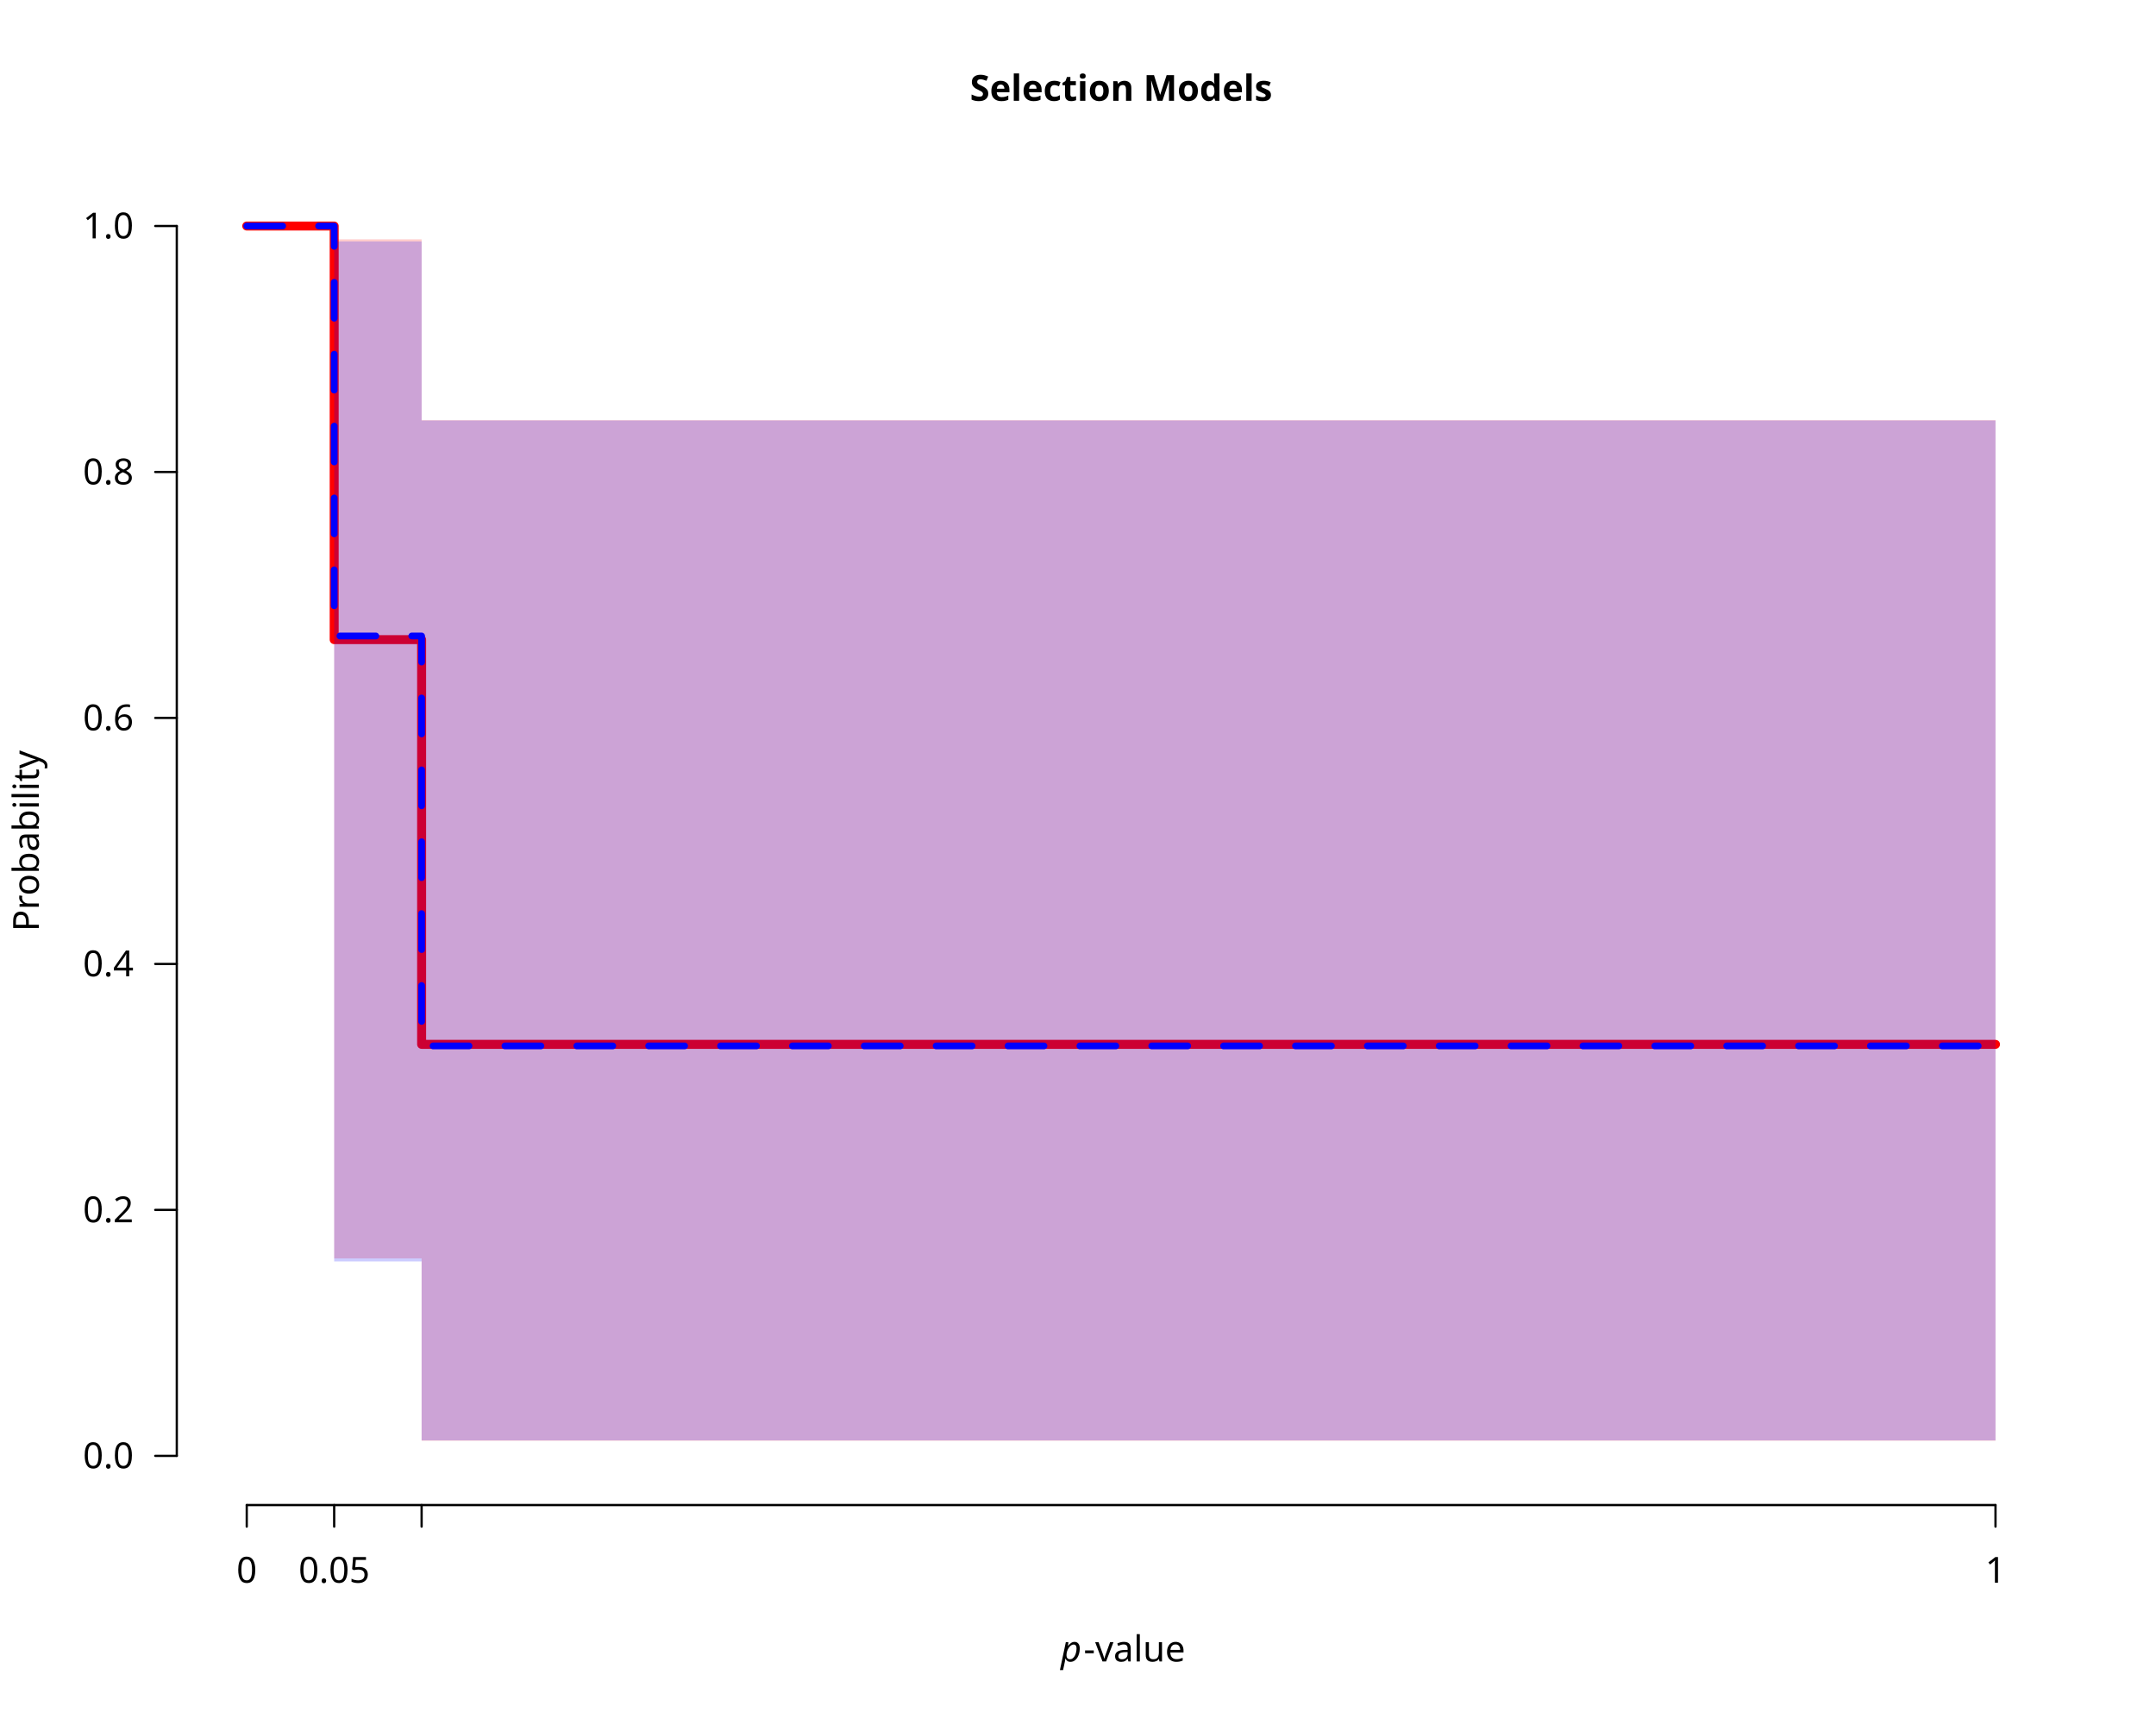
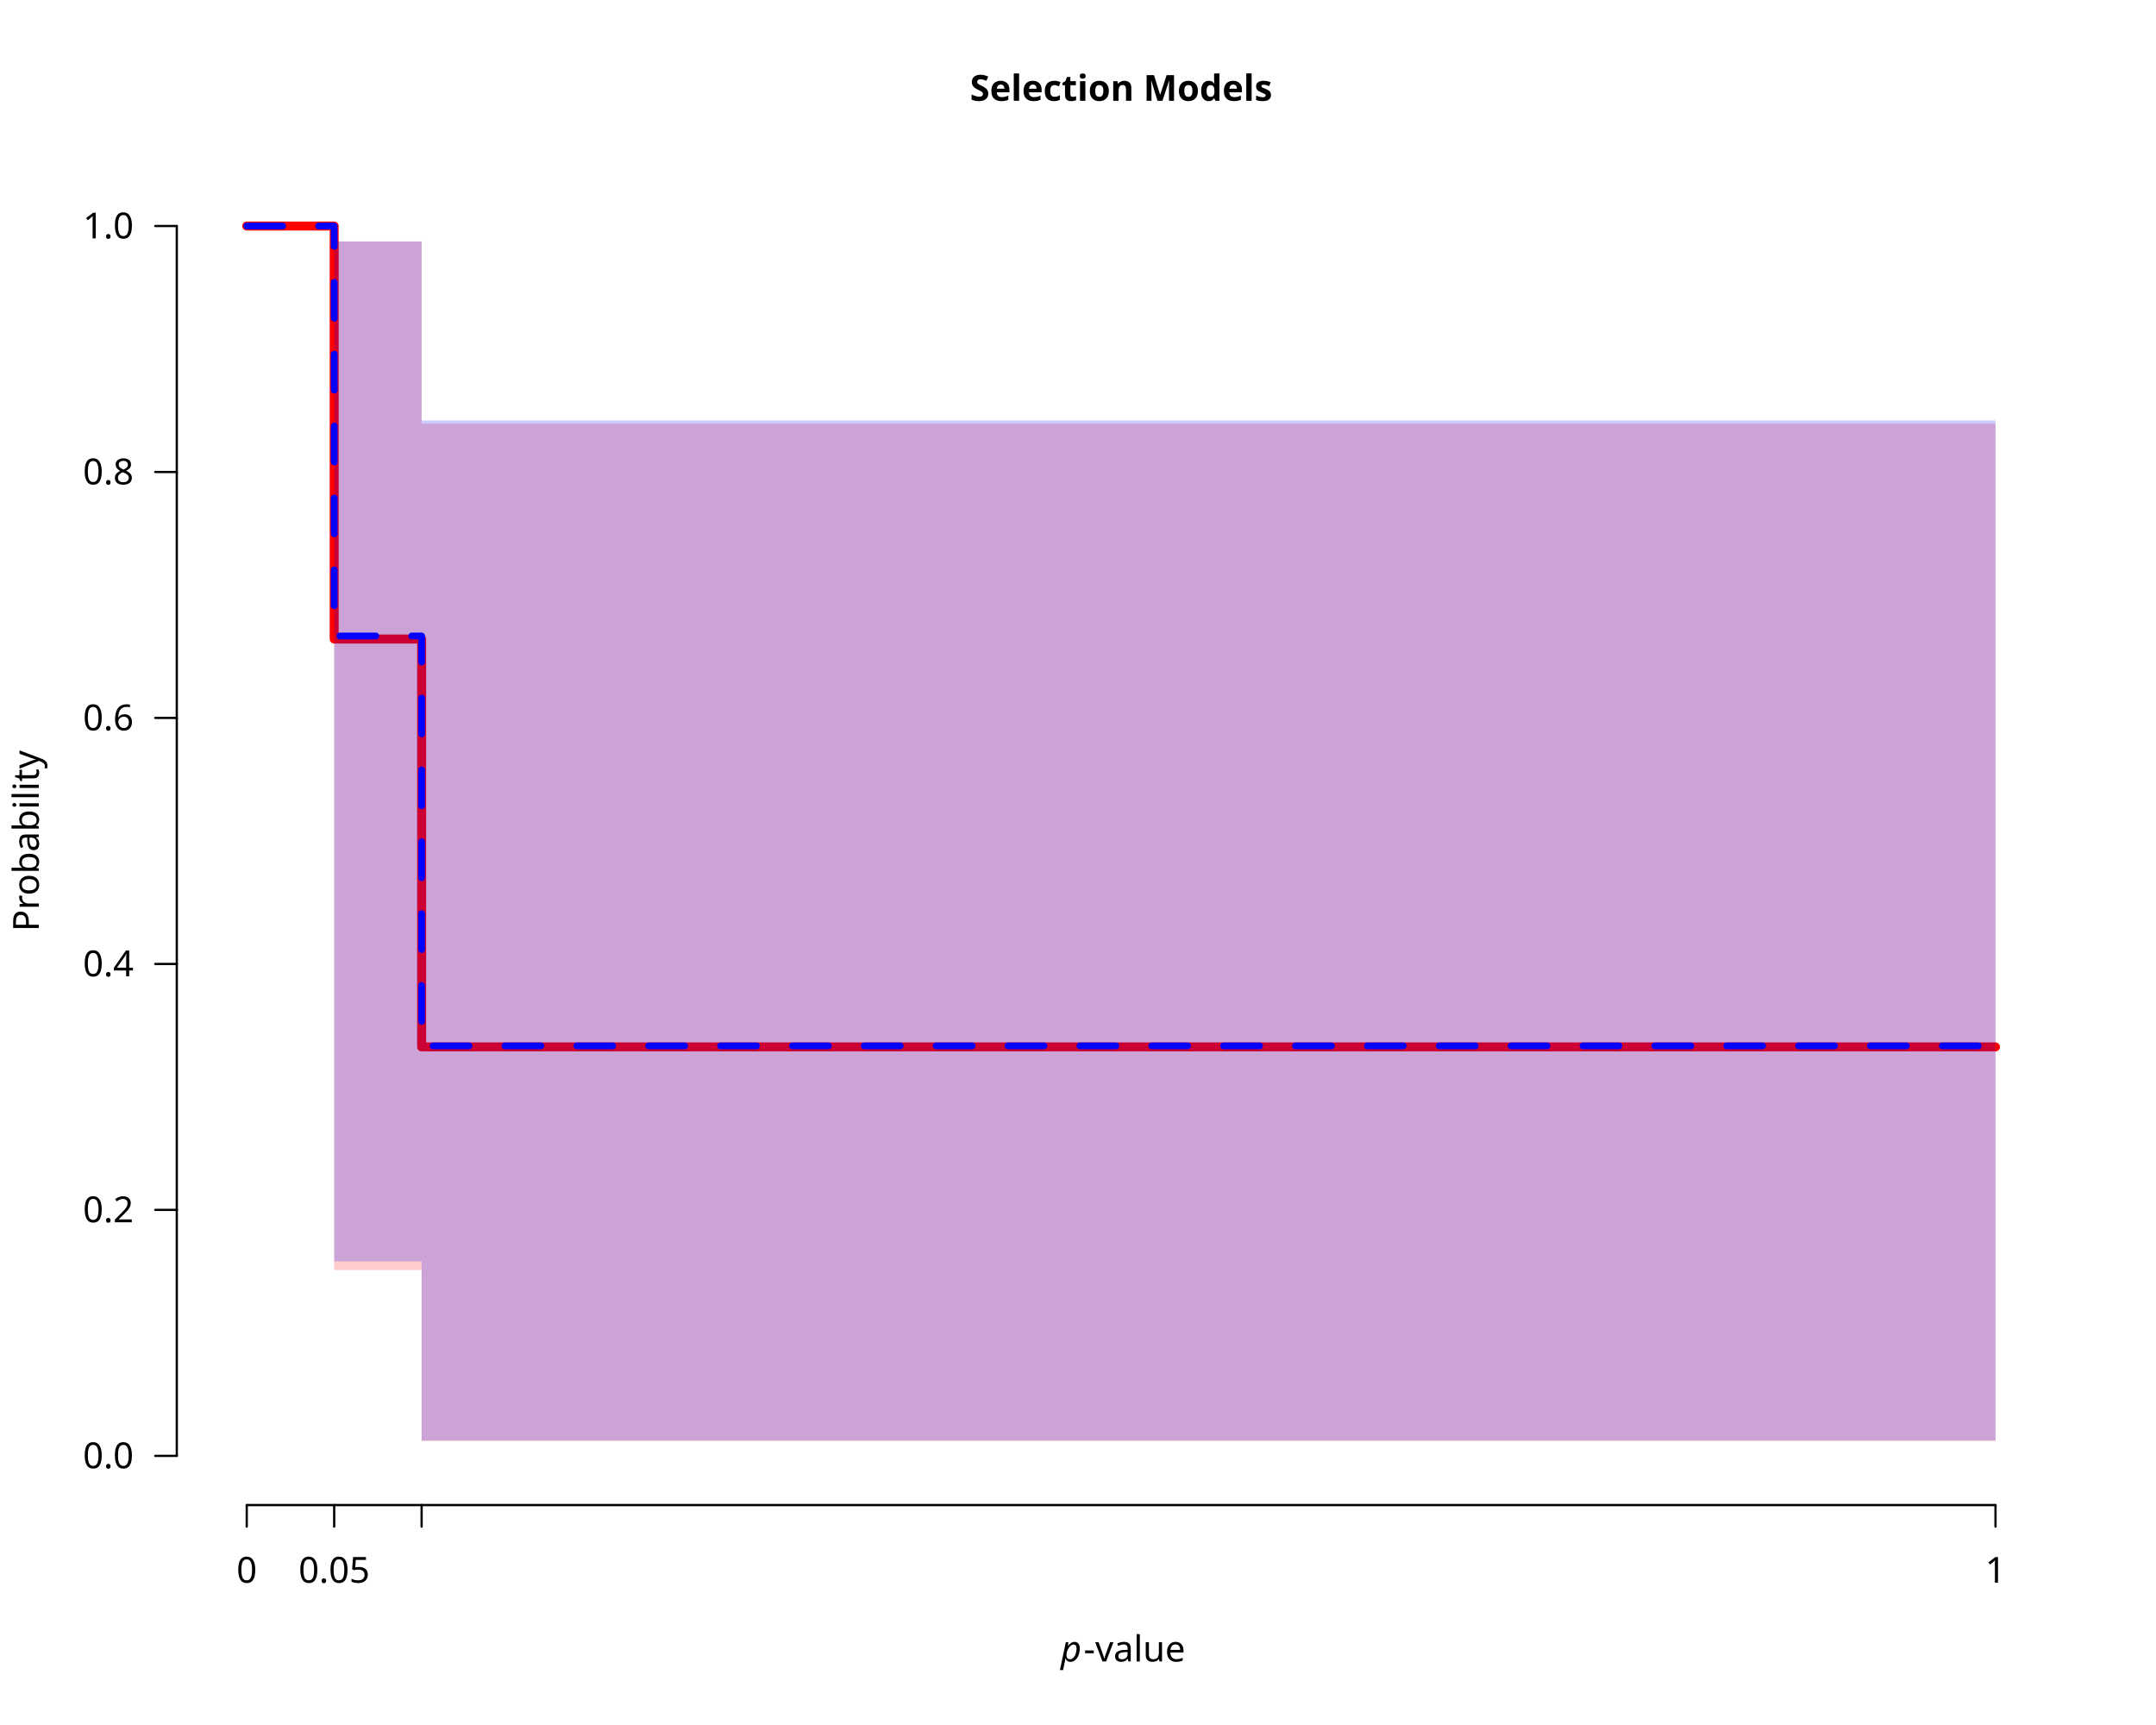
<svg xmlns="http://www.w3.org/2000/svg" class="svglite" data-engine-version="2.0" width="720.00pt" height="576.00pt" viewBox="0 0 720.00 576.00">
  <defs>
    <style type="text/css">
    .svglite line, .svglite polyline, .svglite polygon, .svglite path, .svglite rect, .svglite circle {
      fill: none;
      stroke: #000000;
      stroke-linecap: round;
      stroke-linejoin: round;
      stroke-miterlimit: 10.00;
    }
  </style>
  </defs>
  <rect width="100%" height="100%" style="stroke: none; fill: #FFFFFF;" />
  <defs>
    <clipPath id="cpMC4wMHw3MjAuMDB8MC4wMHw1NzYuMDA=">
      <rect x="0.00" y="0.00" width="720.00" height="576.00" />
    </clipPath>
  </defs>
  <g clip-path="url(#cpMC4wMHw3MjAuMDB8MC4wMHw1NzYuMDA=)">
    <text x="374.40" y="33.65" text-anchor="middle" style="font-size: 12.00px; font-weight: bold; font-family: sans;" textLength="91.40px" lengthAdjust="spacingAndGlyphs">Selection Models</text>
    <text x="354.23" y="554.79" style="font-size: 12.00px; font-style: italic; font-family: sans;" textLength="6.67px" lengthAdjust="spacingAndGlyphs">p</text>
    <text x="361.88" y="554.79" style="font-size: 12.00px; font-family: sans;" textLength="32.69px" lengthAdjust="spacingAndGlyphs">-value</text>
    <text transform="translate(12.96,280.80) rotate(-90)" text-anchor="middle" style="font-size: 12.00px; font-family: sans;" textLength="56.03px" lengthAdjust="spacingAndGlyphs">Probability</text>
    <line x1="82.40" y1="502.56" x2="666.40" y2="502.56" style="stroke-width: 0.75;" />
    <line x1="82.40" y1="502.56" x2="82.40" y2="509.76" style="stroke-width: 0.75;" />
    <line x1="111.60" y1="502.56" x2="111.60" y2="509.76" style="stroke-width: 0.75;" />
    <line x1="140.80" y1="502.56" x2="140.80" y2="509.76" style="stroke-width: 0.75;" />
    <line x1="666.40" y1="502.56" x2="666.40" y2="509.76" style="stroke-width: 0.75;" />
    <text x="82.40" y="528.48" text-anchor="middle" style="font-size: 12.00px; font-family: sans;" textLength="6.67px" lengthAdjust="spacingAndGlyphs">0</text>
    <text x="111.60" y="528.48" text-anchor="middle" style="font-size: 12.00px; font-family: sans;" textLength="23.36px" lengthAdjust="spacingAndGlyphs">0.05</text>
    <text x="666.40" y="528.48" text-anchor="middle" style="font-size: 12.00px; font-family: sans;" textLength="6.67px" lengthAdjust="spacingAndGlyphs">1</text>
    <line x1="59.04" y1="486.13" x2="59.04" y2="75.47" style="stroke-width: 0.75;" />
    <line x1="59.04" y1="486.13" x2="51.84" y2="486.13" style="stroke-width: 0.75;" />
    <line x1="59.04" y1="404.00" x2="51.84" y2="404.00" style="stroke-width: 0.75;" />
    <line x1="59.04" y1="321.87" x2="51.84" y2="321.87" style="stroke-width: 0.75;" />
    <line x1="59.04" y1="239.73" x2="51.84" y2="239.73" style="stroke-width: 0.75;" />
    <line x1="59.04" y1="157.60" x2="51.84" y2="157.60" style="stroke-width: 0.75;" />
    <line x1="59.04" y1="75.47" x2="51.84" y2="75.47" style="stroke-width: 0.75;" />
    <text x="44.64" y="490.26" text-anchor="end" style="font-size: 12.00px; font-family: sans;" textLength="16.68px" lengthAdjust="spacingAndGlyphs">0.0</text>
    <text x="44.64" y="408.13" text-anchor="end" style="font-size: 12.00px; font-family: sans;" textLength="16.68px" lengthAdjust="spacingAndGlyphs">0.2</text>
    <text x="44.64" y="326.00" text-anchor="end" style="font-size: 12.00px; font-family: sans;" textLength="16.68px" lengthAdjust="spacingAndGlyphs">0.4</text>
    <text x="44.64" y="243.86" text-anchor="end" style="font-size: 12.00px; font-family: sans;" textLength="16.68px" lengthAdjust="spacingAndGlyphs">0.6</text>
    <text x="44.64" y="161.73" text-anchor="end" style="font-size: 12.00px; font-family: sans;" textLength="16.68px" lengthAdjust="spacingAndGlyphs">0.8</text>
    <text x="44.64" y="79.60" text-anchor="end" style="font-size: 12.00px; font-family: sans;" textLength="16.68px" lengthAdjust="spacingAndGlyphs">1.0</text>
  </g>
  <defs>
    <clipPath id="cpNTkuMDR8Njg5Ljc2fDU5LjA0fDUwMi41Ng==">
      <rect x="59.04" y="59.04" width="630.72" height="443.52" />
    </clipPath>
  </defs>
  <g clip-path="url(#cpNTkuMDR8Njg5Ljc2fDU5LjA0fDUwMi41Ng==)">
-     <polygon points="82.40,75.47 111.60,75.47 111.60,420.20 140.80,420.20 140.80,481.08 666.40,481.08 666.40,140.31 140.80,140.31 140.80,79.91 111.60,79.91 111.60,75.47 82.40,75.47 " style="stroke-width: 0.75; stroke: none; fill: #FF0000; fill-opacity: 0.20;" />
-     <polyline points="82.40,75.47 111.60,75.47 111.60,213.58 140.80,213.58 140.80,348.72 666.40,348.72 " style="stroke-width: 3.00; stroke: #FF0000;" />
+     <polygon points="82.40,75.47 111.60,75.47 111.60,424.09 140.80,424.09 140.80,481.20 666.40,481.20 666.40,141.49 140.80,141.49 140.80,80.64 111.60,80.64 111.60,75.47 82.40,75.47 " style="stroke-width: 0.75; stroke: none; fill: #FF0000; fill-opacity: 0.20;" />
+     <polyline points="82.40,75.47 111.60,75.47 111.60,213.38 140.80,213.38 140.80,349.58 666.40,349.58 " style="stroke-width: 3.00; stroke: #FF0000;" />
    <polygon points="82.40,75.47 111.60,75.47 111.60,421.20 140.80,421.20 140.80,480.97 666.40,480.97 666.40,140.40 140.80,140.40 140.80,80.63 111.60,80.63 111.60,75.47 82.40,75.47 " style="stroke-width: 0.75; stroke: none; fill: #0000FF; fill-opacity: 0.20;" />
    <polyline points="82.40,75.47 111.60,75.47 111.60,212.36 140.80,212.36 140.80,349.24 666.40,349.24 " style="stroke-width: 2.25; stroke: #0000FF; stroke-dasharray: 12.00,12.00;" />
  </g>
</svg>
